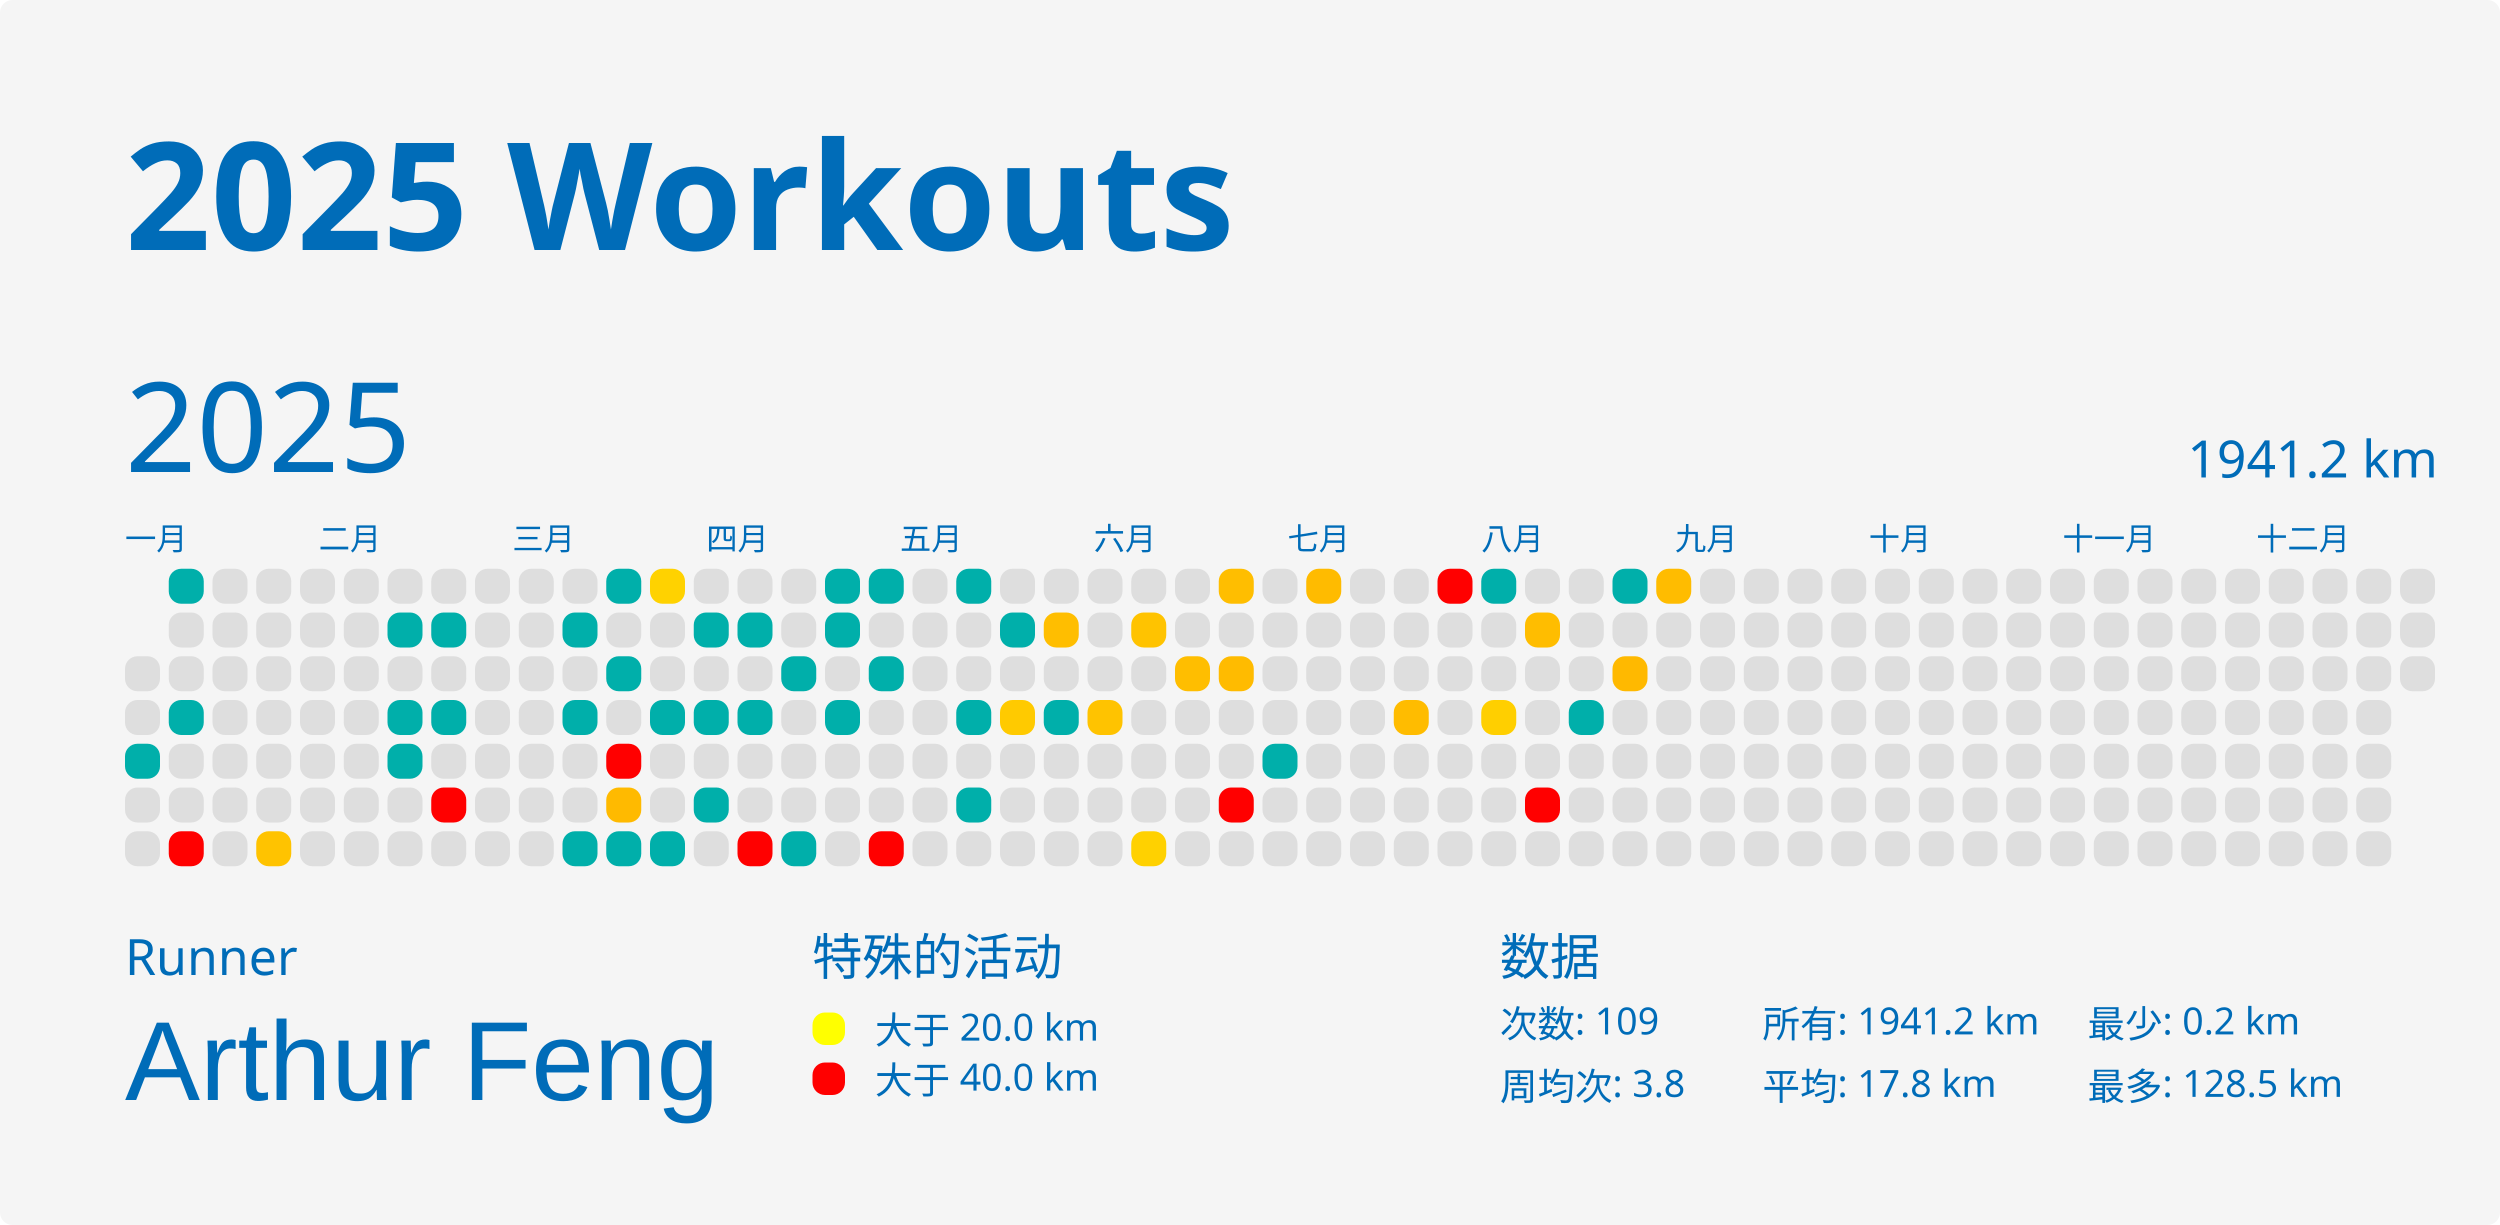
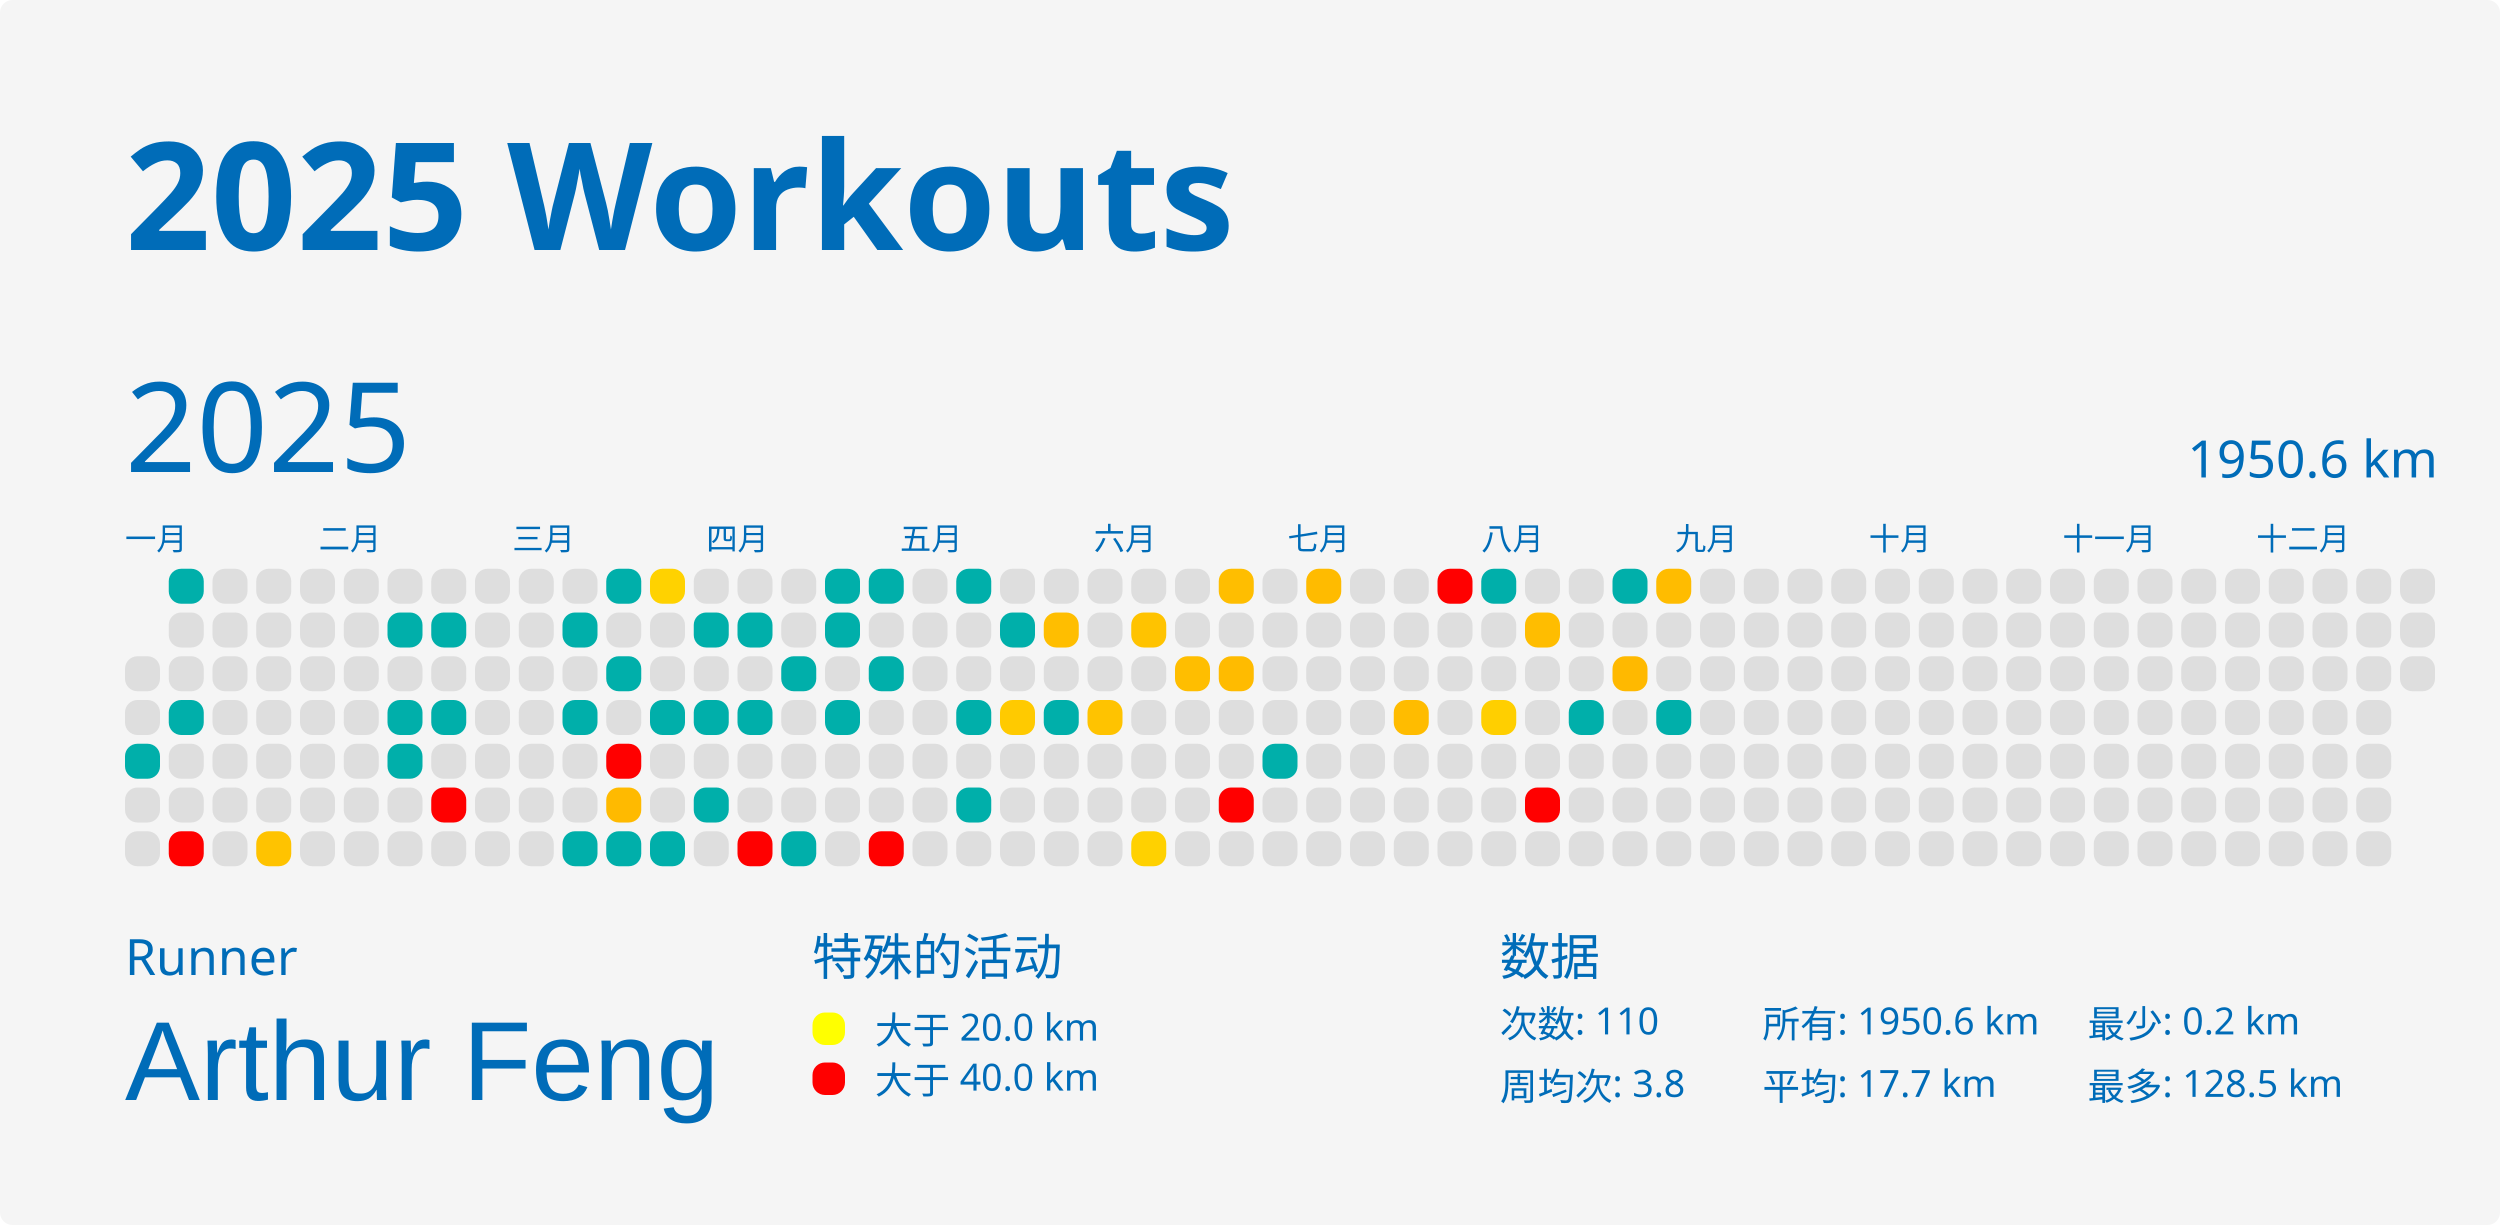
<svg xmlns="http://www.w3.org/2000/svg" baseProfile="full" height="98mm" version="1.1" viewBox="0,0,200,98" width="200mm">
  <defs />
  <rect fill="#f5f5f5" height="98" rx="1" ry="1" width="200" x="0" y="0" />
  <text fill="#006cb8" style="font-size:12px; font-family:MGI-Regular; font-weight:bold;" x="10" y="20">2025 Workouts</text>
  <text fill="#006cb8" style="font-size:4px; font-family:MGI-Regular" x="10" y="78">Runner</text>
  <text fill="#006cb8" style="font-size:9px; font-family:Arial" x="10" y="88">Arthur Feng</text>
  <text fill="#006cb8" style="font-size:4px; font-family:MGI-Regular" x="65" y="78">特殊的活动</text>
  <rect fill="yellow" height="2.6" rx="1" ry="1" width="2.6" x="65" y="81" />
  <text fill="#006cb8" style="font-size:3px; font-family:MGI-Regular" x="70" y="83.5">大于 20.0 km</text>
  <rect fill="red" height="2.6" rx="1" ry="1" width="2.6" x="65" y="85" />
  <text fill="#006cb8" style="font-size:3px; font-family:MGI-Regular" x="70" y="87.5">大于 40.0 km</text>
  <text fill="#006cb8" style="font-size:4px; font-family:MGI-Regular" x="120" y="78">数据</text>
-   <text fill="#006cb8" style="font-size:3px; font-family:MGI-Regular" x="120" y="83">次数: 109</text>
+   <text fill="#006cb8" style="font-size:3px; font-family:MGI-Regular" x="120" y="83">次数: 110</text>
  <text fill="#006cb8" style="font-size:3px; font-family:MGI-Regular" x="120" y="88">周均次: 3.8</text>
-   <text fill="#006cb8" style="font-size:3px; font-family:MGI-Regular" x="141" y="83">所有: 1941.2 km</text>
-   <text fill="#006cb8" style="font-size:3px; font-family:MGI-Regular" x="141" y="88">平均: 17.8 km</text>
+   <text fill="#006cb8" style="font-size:3px; font-family:MGI-Regular" x="141" y="83">所有: 1950.6 km</text>
+   <text fill="#006cb8" style="font-size:3px; font-family:MGI-Regular" x="141" y="88">平均: 17.7 km</text>
  <text fill="#006cb8" style="font-size:3px; font-family:MGI-Regular" x="167" y="83">最少: 0.2 km</text>
  <text fill="#006cb8" style="font-size:3px; font-family:MGI-Regular" x="167" y="88">最多: 128.5 km</text>
  <text dominant-baseline="hanging" fill="#006cb8" style="font-size:10.0px; font-family:MGI-Regular;" x="10" y="30">2025</text>
-   <text dominant-baseline="hanging" fill="#006cb8" style="font-size:4.125px; font-family:MGI-Regular;" x="175" y="35">1941.2 km</text>
+   <text dominant-baseline="hanging" fill="#006cb8" style="font-size:4.125px; font-family:MGI-Regular;" x="175" y="35">1950.6 km</text>
  <text fill="#006cb8" style="font-size:2.5px; font-family:MGI-Regular" x="10.0" y="44">一月</text>
  <text fill="#006cb8" style="font-size:2.5px; font-family:MGI-Regular" x="25.5" y="44">二月</text>
  <text fill="#006cb8" style="font-size:2.5px; font-family:MGI-Regular" x="41.0" y="44">三月</text>
  <text fill="#006cb8" style="font-size:2.5px; font-family:MGI-Regular" x="56.5" y="44">四月</text>
  <text fill="#006cb8" style="font-size:2.5px; font-family:MGI-Regular" x="72.0" y="44">五月</text>
  <text fill="#006cb8" style="font-size:2.5px; font-family:MGI-Regular" x="87.5" y="44">六月</text>
  <text fill="#006cb8" style="font-size:2.5px; font-family:MGI-Regular" x="103.0" y="44">七月</text>
  <text fill="#006cb8" style="font-size:2.5px; font-family:MGI-Regular" x="118.5" y="44">八月</text>
  <text fill="#006cb8" style="font-size:2.5px; font-family:MGI-Regular" x="134.0" y="44">九月</text>
  <text fill="#006cb8" style="font-size:2.5px; font-family:MGI-Regular" x="149.5" y="44">十月</text>
  <text fill="#006cb8" style="font-size:2.5px; font-family:MGI-Regular" x="165.0" y="44">十一月</text>
  <text fill="#006cb8" style="font-size:2.5px; font-family:MGI-Regular" x="180.5" y="44">十二月</text>
  <rect fill="#dedede" height="2.8" rx="1" ry="1" width="2.8" x="10.0" y="52.5" />
  <rect fill="#dedede" height="2.8" rx="1" ry="1" width="2.8" x="10.0" y="56.0" />
  <rect fill="#00afaa" height="2.8" rx="1" ry="1" width="2.8" x="10.0" y="59.5" />
  <rect fill="#dedede" height="2.8" rx="1" ry="1" width="2.8" x="10.0" y="63.0" />
  <rect fill="#dedede" height="2.8" rx="1" ry="1" width="2.8" x="10.0" y="66.5" />
  <rect fill="#00afaa" height="2.8" rx="1" ry="1" width="2.8" x="13.5" y="45.5" />
  <rect fill="#dedede" height="2.8" rx="1" ry="1" width="2.8" x="13.5" y="49.0" />
  <rect fill="#dedede" height="2.8" rx="1" ry="1" width="2.8" x="13.5" y="52.5" />
  <rect fill="#00afaa" height="2.8" rx="1" ry="1" width="2.8" x="13.5" y="56.0" />
  <rect fill="#dedede" height="2.8" rx="1" ry="1" width="2.8" x="13.5" y="59.5" />
  <rect fill="#dedede" height="2.8" rx="1" ry="1" width="2.8" x="13.5" y="63.0" />
  <rect fill="red" height="2.8" rx="1" ry="1" width="2.8" x="13.5" y="66.5" />
  <rect fill="#dedede" height="2.8" rx="1" ry="1" width="2.8" x="17.0" y="45.5" />
  <rect fill="#dedede" height="2.8" rx="1" ry="1" width="2.8" x="17.0" y="49.0" />
  <rect fill="#dedede" height="2.8" rx="1" ry="1" width="2.8" x="17.0" y="52.5" />
  <rect fill="#dedede" height="2.8" rx="1" ry="1" width="2.8" x="17.0" y="56.0" />
  <rect fill="#dedede" height="2.8" rx="1" ry="1" width="2.8" x="17.0" y="59.5" />
  <rect fill="#dedede" height="2.8" rx="1" ry="1" width="2.8" x="17.0" y="63.0" />
  <rect fill="#dedede" height="2.8" rx="1" ry="1" width="2.8" x="17.0" y="66.5" />
  <rect fill="#dedede" height="2.8" rx="1" ry="1" width="2.8" x="20.5" y="45.5" />
  <rect fill="#dedede" height="2.8" rx="1" ry="1" width="2.8" x="20.5" y="49.0" />
  <rect fill="#dedede" height="2.8" rx="1" ry="1" width="2.8" x="20.5" y="52.5" />
  <rect fill="#dedede" height="2.8" rx="1" ry="1" width="2.8" x="20.5" y="56.0" />
  <rect fill="#dedede" height="2.8" rx="1" ry="1" width="2.8" x="20.5" y="59.5" />
  <rect fill="#dedede" height="2.8" rx="1" ry="1" width="2.8" x="20.5" y="63.0" />
  <rect fill="#ffc300" height="2.8" rx="1" ry="1" width="2.8" x="20.5" y="66.5" />
  <rect fill="#dedede" height="2.8" rx="1" ry="1" width="2.8" x="24.0" y="45.5" />
  <rect fill="#dedede" height="2.8" rx="1" ry="1" width="2.8" x="24.0" y="49.0" />
  <rect fill="#dedede" height="2.8" rx="1" ry="1" width="2.8" x="24.0" y="52.5" />
  <rect fill="#dedede" height="2.8" rx="1" ry="1" width="2.8" x="24.0" y="56.0" />
  <rect fill="#dedede" height="2.8" rx="1" ry="1" width="2.8" x="24.0" y="59.5" />
  <rect fill="#dedede" height="2.8" rx="1" ry="1" width="2.8" x="24.0" y="63.0" />
  <rect fill="#dedede" height="2.8" rx="1" ry="1" width="2.8" x="24.0" y="66.5" />
  <rect fill="#dedede" height="2.8" rx="1" ry="1" width="2.8" x="27.5" y="45.5" />
  <rect fill="#dedede" height="2.8" rx="1" ry="1" width="2.8" x="27.5" y="49.0" />
  <rect fill="#dedede" height="2.8" rx="1" ry="1" width="2.8" x="27.5" y="52.5" />
  <rect fill="#dedede" height="2.8" rx="1" ry="1" width="2.8" x="27.5" y="56.0" />
  <rect fill="#dedede" height="2.8" rx="1" ry="1" width="2.8" x="27.5" y="59.5" />
  <rect fill="#dedede" height="2.8" rx="1" ry="1" width="2.8" x="27.5" y="63.0" />
  <rect fill="#dedede" height="2.8" rx="1" ry="1" width="2.8" x="27.5" y="66.5" />
  <rect fill="#dedede" height="2.8" rx="1" ry="1" width="2.8" x="31.0" y="45.5" />
  <rect fill="#00afaa" height="2.8" rx="1" ry="1" width="2.8" x="31.0" y="49.0" />
  <rect fill="#dedede" height="2.8" rx="1" ry="1" width="2.8" x="31.0" y="52.5" />
  <rect fill="#00afaa" height="2.8" rx="1" ry="1" width="2.8" x="31.0" y="56.0" />
  <rect fill="#00afaa" height="2.8" rx="1" ry="1" width="2.8" x="31.0" y="59.5" />
  <rect fill="#dedede" height="2.8" rx="1" ry="1" width="2.8" x="31.0" y="63.0" />
  <rect fill="#dedede" height="2.8" rx="1" ry="1" width="2.8" x="31.0" y="66.5" />
  <rect fill="#dedede" height="2.8" rx="1" ry="1" width="2.8" x="34.5" y="45.5" />
  <rect fill="#00afaa" height="2.8" rx="1" ry="1" width="2.8" x="34.5" y="49.0" />
  <rect fill="#dedede" height="2.8" rx="1" ry="1" width="2.8" x="34.5" y="52.5" />
  <rect fill="#00afaa" height="2.8" rx="1" ry="1" width="2.8" x="34.5" y="56.0" />
  <rect fill="#dedede" height="2.8" rx="1" ry="1" width="2.8" x="34.5" y="59.5" />
  <rect fill="red" height="2.8" rx="1" ry="1" width="2.8" x="34.5" y="63.0" />
  <rect fill="#dedede" height="2.8" rx="1" ry="1" width="2.8" x="34.5" y="66.5" />
  <rect fill="#dedede" height="2.8" rx="1" ry="1" width="2.8" x="38.0" y="45.5" />
  <rect fill="#dedede" height="2.8" rx="1" ry="1" width="2.8" x="38.0" y="49.0" />
  <rect fill="#dedede" height="2.8" rx="1" ry="1" width="2.8" x="38.0" y="52.5" />
  <rect fill="#dedede" height="2.8" rx="1" ry="1" width="2.8" x="38.0" y="56.0" />
  <rect fill="#dedede" height="2.8" rx="1" ry="1" width="2.8" x="38.0" y="59.5" />
  <rect fill="#dedede" height="2.8" rx="1" ry="1" width="2.8" x="38.0" y="63.0" />
  <rect fill="#dedede" height="2.8" rx="1" ry="1" width="2.8" x="38.0" y="66.5" />
  <rect fill="#dedede" height="2.8" rx="1" ry="1" width="2.8" x="41.5" y="45.5" />
  <rect fill="#dedede" height="2.8" rx="1" ry="1" width="2.8" x="41.5" y="49.0" />
  <rect fill="#dedede" height="2.8" rx="1" ry="1" width="2.8" x="41.5" y="52.5" />
  <rect fill="#dedede" height="2.8" rx="1" ry="1" width="2.8" x="41.5" y="56.0" />
  <rect fill="#dedede" height="2.8" rx="1" ry="1" width="2.8" x="41.5" y="59.5" />
  <rect fill="#dedede" height="2.8" rx="1" ry="1" width="2.8" x="41.5" y="63.0" />
  <rect fill="#dedede" height="2.8" rx="1" ry="1" width="2.8" x="41.5" y="66.5" />
  <rect fill="#dedede" height="2.8" rx="1" ry="1" width="2.8" x="45.0" y="45.5" />
  <rect fill="#00afaa" height="2.8" rx="1" ry="1" width="2.8" x="45.0" y="49.0" />
  <rect fill="#dedede" height="2.8" rx="1" ry="1" width="2.8" x="45.0" y="52.5" />
  <rect fill="#00afaa" height="2.8" rx="1" ry="1" width="2.8" x="45.0" y="56.0" />
  <rect fill="#dedede" height="2.8" rx="1" ry="1" width="2.8" x="45.0" y="59.5" />
  <rect fill="#dedede" height="2.8" rx="1" ry="1" width="2.8" x="45.0" y="63.0" />
  <rect fill="#00afaa" height="2.8" rx="1" ry="1" width="2.8" x="45.0" y="66.5" />
  <rect fill="#00afaa" height="2.8" rx="1" ry="1" width="2.8" x="48.5" y="45.5" />
  <rect fill="#dedede" height="2.8" rx="1" ry="1" width="2.8" x="48.5" y="49.0" />
  <rect fill="#00afaa" height="2.8" rx="1" ry="1" width="2.8" x="48.5" y="52.5" />
  <rect fill="#dedede" height="2.8" rx="1" ry="1" width="2.8" x="48.5" y="56.0" />
  <rect fill="red" height="2.8" rx="1" ry="1" width="2.8" x="48.5" y="59.5" />
  <rect fill="#ffba00" height="2.8" rx="1" ry="1" width="2.8" x="48.5" y="63.0" />
  <rect fill="#00afaa" height="2.8" rx="1" ry="1" width="2.8" x="48.5" y="66.5" />
  <rect fill="#ffd200" height="2.8" rx="1" ry="1" width="2.8" x="52.0" y="45.5" />
  <rect fill="#dedede" height="2.8" rx="1" ry="1" width="2.8" x="52.0" y="49.0" />
  <rect fill="#dedede" height="2.8" rx="1" ry="1" width="2.8" x="52.0" y="52.5" />
  <rect fill="#00afaa" height="2.8" rx="1" ry="1" width="2.8" x="52.0" y="56.0" />
  <rect fill="#dedede" height="2.8" rx="1" ry="1" width="2.8" x="52.0" y="59.5" />
  <rect fill="#dedede" height="2.8" rx="1" ry="1" width="2.8" x="52.0" y="63.0" />
  <rect fill="#00afaa" height="2.8" rx="1" ry="1" width="2.8" x="52.0" y="66.5" />
  <rect fill="#dedede" height="2.8" rx="1" ry="1" width="2.8" x="55.5" y="45.5" />
  <rect fill="#00afaa" height="2.8" rx="1" ry="1" width="2.8" x="55.5" y="49.0" />
  <rect fill="#dedede" height="2.8" rx="1" ry="1" width="2.8" x="55.5" y="52.5" />
  <rect fill="#00afaa" height="2.8" rx="1" ry="1" width="2.8" x="55.5" y="56.0" />
  <rect fill="#dedede" height="2.8" rx="1" ry="1" width="2.8" x="55.5" y="59.5" />
  <rect fill="#00afaa" height="2.8" rx="1" ry="1" width="2.8" x="55.5" y="63.0" />
  <rect fill="#dedede" height="2.8" rx="1" ry="1" width="2.8" x="55.5" y="66.5" />
  <rect fill="#dedede" height="2.8" rx="1" ry="1" width="2.8" x="59.0" y="45.5" />
  <rect fill="#00afaa" height="2.8" rx="1" ry="1" width="2.8" x="59.0" y="49.0" />
  <rect fill="#dedede" height="2.8" rx="1" ry="1" width="2.8" x="59.0" y="52.5" />
  <rect fill="#00afaa" height="2.8" rx="1" ry="1" width="2.8" x="59.0" y="56.0" />
  <rect fill="#dedede" height="2.8" rx="1" ry="1" width="2.8" x="59.0" y="59.5" />
  <rect fill="#dedede" height="2.8" rx="1" ry="1" width="2.8" x="59.0" y="63.0" />
  <rect fill="red" height="2.8" rx="1" ry="1" width="2.8" x="59.0" y="66.5" />
  <rect fill="#dedede" height="2.8" rx="1" ry="1" width="2.8" x="62.5" y="45.5" />
  <rect fill="#dedede" height="2.8" rx="1" ry="1" width="2.8" x="62.5" y="49.0" />
  <rect fill="#00afaa" height="2.8" rx="1" ry="1" width="2.8" x="62.5" y="52.5" />
  <rect fill="#dedede" height="2.8" rx="1" ry="1" width="2.8" x="62.5" y="56.0" />
  <rect fill="#dedede" height="2.8" rx="1" ry="1" width="2.8" x="62.5" y="59.5" />
  <rect fill="#dedede" height="2.8" rx="1" ry="1" width="2.8" x="62.5" y="63.0" />
  <rect fill="#00afaa" height="2.8" rx="1" ry="1" width="2.8" x="62.5" y="66.5" />
  <rect fill="#00afaa" height="2.8" rx="1" ry="1" width="2.8" x="66.0" y="45.5" />
  <rect fill="#00afaa" height="2.8" rx="1" ry="1" width="2.8" x="66.0" y="49.0" />
  <rect fill="#dedede" height="2.8" rx="1" ry="1" width="2.8" x="66.0" y="52.5" />
  <rect fill="#00afaa" height="2.8" rx="1" ry="1" width="2.8" x="66.0" y="56.0" />
  <rect fill="#dedede" height="2.8" rx="1" ry="1" width="2.8" x="66.0" y="59.5" />
  <rect fill="#dedede" height="2.8" rx="1" ry="1" width="2.8" x="66.0" y="63.0" />
  <rect fill="#dedede" height="2.8" rx="1" ry="1" width="2.8" x="66.0" y="66.5" />
  <rect fill="#00afaa" height="2.8" rx="1" ry="1" width="2.8" x="69.5" y="45.5" />
  <rect fill="#dedede" height="2.8" rx="1" ry="1" width="2.8" x="69.5" y="49.0" />
  <rect fill="#00afaa" height="2.8" rx="1" ry="1" width="2.8" x="69.5" y="52.5" />
  <rect fill="#dedede" height="2.8" rx="1" ry="1" width="2.8" x="69.5" y="56.0" />
  <rect fill="#dedede" height="2.8" rx="1" ry="1" width="2.8" x="69.5" y="59.5" />
  <rect fill="#dedede" height="2.8" rx="1" ry="1" width="2.8" x="69.5" y="63.0" />
  <rect fill="red" height="2.8" rx="1" ry="1" width="2.8" x="69.5" y="66.5" />
  <rect fill="#dedede" height="2.8" rx="1" ry="1" width="2.8" x="73.0" y="45.5" />
  <rect fill="#dedede" height="2.8" rx="1" ry="1" width="2.8" x="73.0" y="49.0" />
  <rect fill="#dedede" height="2.8" rx="1" ry="1" width="2.8" x="73.0" y="52.5" />
  <rect fill="#dedede" height="2.8" rx="1" ry="1" width="2.8" x="73.0" y="56.0" />
  <rect fill="#dedede" height="2.8" rx="1" ry="1" width="2.8" x="73.0" y="59.5" />
  <rect fill="#dedede" height="2.8" rx="1" ry="1" width="2.8" x="73.0" y="63.0" />
  <rect fill="#dedede" height="2.8" rx="1" ry="1" width="2.8" x="73.0" y="66.5" />
  <rect fill="#00afaa" height="2.8" rx="1" ry="1" width="2.8" x="76.5" y="45.5" />
  <rect fill="#dedede" height="2.8" rx="1" ry="1" width="2.8" x="76.5" y="49.0" />
  <rect fill="#dedede" height="2.8" rx="1" ry="1" width="2.8" x="76.5" y="52.5" />
  <rect fill="#00afaa" height="2.8" rx="1" ry="1" width="2.8" x="76.5" y="56.0" />
  <rect fill="#dedede" height="2.8" rx="1" ry="1" width="2.8" x="76.5" y="59.5" />
  <rect fill="#00afaa" height="2.8" rx="1" ry="1" width="2.8" x="76.5" y="63.0" />
  <rect fill="#dedede" height="2.8" rx="1" ry="1" width="2.8" x="76.5" y="66.5" />
  <rect fill="#dedede" height="2.8" rx="1" ry="1" width="2.8" x="80.0" y="45.5" />
  <rect fill="#00afaa" height="2.8" rx="1" ry="1" width="2.8" x="80.0" y="49.0" />
  <rect fill="#dedede" height="2.8" rx="1" ry="1" width="2.8" x="80.0" y="52.5" />
  <rect fill="#ffca00" height="2.8" rx="1" ry="1" width="2.8" x="80.0" y="56.0" />
  <rect fill="#dedede" height="2.8" rx="1" ry="1" width="2.8" x="80.0" y="59.5" />
  <rect fill="#dedede" height="2.8" rx="1" ry="1" width="2.8" x="80.0" y="63.0" />
  <rect fill="#dedede" height="2.8" rx="1" ry="1" width="2.8" x="80.0" y="66.5" />
  <rect fill="#dedede" height="2.8" rx="1" ry="1" width="2.8" x="83.5" y="45.5" />
  <rect fill="#ffbe00" height="2.8" rx="1" ry="1" width="2.8" x="83.5" y="49.0" />
  <rect fill="#dedede" height="2.8" rx="1" ry="1" width="2.8" x="83.5" y="52.5" />
  <rect fill="#00afaa" height="2.8" rx="1" ry="1" width="2.8" x="83.5" y="56.0" />
  <rect fill="#dedede" height="2.8" rx="1" ry="1" width="2.8" x="83.5" y="59.5" />
  <rect fill="#dedede" height="2.8" rx="1" ry="1" width="2.8" x="83.5" y="63.0" />
  <rect fill="#dedede" height="2.8" rx="1" ry="1" width="2.8" x="83.5" y="66.5" />
  <rect fill="#dedede" height="2.8" rx="1" ry="1" width="2.8" x="87.0" y="45.5" />
  <rect fill="#dedede" height="2.8" rx="1" ry="1" width="2.8" x="87.0" y="49.0" />
  <rect fill="#dedede" height="2.8" rx="1" ry="1" width="2.8" x="87.0" y="52.5" />
  <rect fill="#ffc300" height="2.8" rx="1" ry="1" width="2.8" x="87.0" y="56.0" />
  <rect fill="#dedede" height="2.8" rx="1" ry="1" width="2.8" x="87.0" y="59.5" />
  <rect fill="#dedede" height="2.8" rx="1" ry="1" width="2.8" x="87.0" y="63.0" />
  <rect fill="#dedede" height="2.8" rx="1" ry="1" width="2.8" x="87.0" y="66.5" />
  <rect fill="#dedede" height="2.8" rx="1" ry="1" width="2.8" x="90.5" y="45.5" />
  <rect fill="#ffc300" height="2.8" rx="1" ry="1" width="2.8" x="90.5" y="49.0" />
  <rect fill="#dedede" height="2.8" rx="1" ry="1" width="2.8" x="90.5" y="52.5" />
  <rect fill="#dedede" height="2.8" rx="1" ry="1" width="2.8" x="90.5" y="56.0" />
  <rect fill="#dedede" height="2.8" rx="1" ry="1" width="2.8" x="90.5" y="59.5" />
  <rect fill="#dedede" height="2.8" rx="1" ry="1" width="2.8" x="90.5" y="63.0" />
  <rect fill="#ffd100" height="2.8" rx="1" ry="1" width="2.8" x="90.5" y="66.5" />
  <rect fill="#dedede" height="2.8" rx="1" ry="1" width="2.8" x="94.0" y="45.5" />
  <rect fill="#dedede" height="2.8" rx="1" ry="1" width="2.8" x="94.0" y="49.0" />
  <rect fill="#ffbe00" height="2.8" rx="1" ry="1" width="2.8" x="94.0" y="52.5" />
  <rect fill="#dedede" height="2.8" rx="1" ry="1" width="2.8" x="94.0" y="56.0" />
  <rect fill="#dedede" height="2.8" rx="1" ry="1" width="2.8" x="94.0" y="59.5" />
  <rect fill="#dedede" height="2.8" rx="1" ry="1" width="2.8" x="94.0" y="63.0" />
  <rect fill="#dedede" height="2.8" rx="1" ry="1" width="2.8" x="94.0" y="66.5" />
  <rect fill="#ffbe00" height="2.8" rx="1" ry="1" width="2.8" x="97.5" y="45.5" />
  <rect fill="#dedede" height="2.8" rx="1" ry="1" width="2.8" x="97.5" y="49.0" />
  <rect fill="#ffbb00" height="2.8" rx="1" ry="1" width="2.8" x="97.5" y="52.5" />
  <rect fill="#dedede" height="2.8" rx="1" ry="1" width="2.8" x="97.5" y="56.0" />
  <rect fill="#dedede" height="2.8" rx="1" ry="1" width="2.8" x="97.5" y="59.5" />
  <rect fill="red" height="2.8" rx="1" ry="1" width="2.8" x="97.5" y="63.0" />
  <rect fill="#dedede" height="2.8" rx="1" ry="1" width="2.8" x="97.5" y="66.5" />
  <rect fill="#dedede" height="2.8" rx="1" ry="1" width="2.8" x="101.0" y="45.5" />
  <rect fill="#dedede" height="2.8" rx="1" ry="1" width="2.8" x="101.0" y="49.0" />
  <rect fill="#dedede" height="2.8" rx="1" ry="1" width="2.8" x="101.0" y="52.5" />
  <rect fill="#dedede" height="2.8" rx="1" ry="1" width="2.8" x="101.0" y="56.0" />
  <rect fill="#00afaa" height="2.8" rx="1" ry="1" width="2.8" x="101.0" y="59.5" />
  <rect fill="#dedede" height="2.8" rx="1" ry="1" width="2.8" x="101.0" y="63.0" />
  <rect fill="#dedede" height="2.8" rx="1" ry="1" width="2.8" x="101.0" y="66.5" />
  <rect fill="#ffbb00" height="2.8" rx="1" ry="1" width="2.8" x="104.5" y="45.5" />
  <rect fill="#dedede" height="2.8" rx="1" ry="1" width="2.8" x="104.5" y="49.0" />
  <rect fill="#dedede" height="2.8" rx="1" ry="1" width="2.8" x="104.5" y="52.5" />
  <rect fill="#dedede" height="2.8" rx="1" ry="1" width="2.8" x="104.5" y="56.0" />
  <rect fill="#dedede" height="2.8" rx="1" ry="1" width="2.8" x="104.5" y="59.5" />
  <rect fill="#dedede" height="2.8" rx="1" ry="1" width="2.8" x="104.5" y="63.0" />
  <rect fill="#dedede" height="2.8" rx="1" ry="1" width="2.8" x="104.5" y="66.5" />
  <rect fill="#dedede" height="2.8" rx="1" ry="1" width="2.8" x="108.0" y="45.5" />
  <rect fill="#dedede" height="2.8" rx="1" ry="1" width="2.8" x="108.0" y="49.0" />
  <rect fill="#dedede" height="2.8" rx="1" ry="1" width="2.8" x="108.0" y="52.5" />
  <rect fill="#dedede" height="2.8" rx="1" ry="1" width="2.8" x="108.0" y="56.0" />
  <rect fill="#dedede" height="2.8" rx="1" ry="1" width="2.8" x="108.0" y="59.5" />
  <rect fill="#dedede" height="2.8" rx="1" ry="1" width="2.8" x="108.0" y="63.0" />
  <rect fill="#dedede" height="2.8" rx="1" ry="1" width="2.8" x="108.0" y="66.5" />
  <rect fill="#dedede" height="2.8" rx="1" ry="1" width="2.8" x="111.5" y="45.5" />
  <rect fill="#dedede" height="2.8" rx="1" ry="1" width="2.8" x="111.5" y="49.0" />
  <rect fill="#dedede" height="2.8" rx="1" ry="1" width="2.8" x="111.5" y="52.5" />
  <rect fill="#ffbc00" height="2.8" rx="1" ry="1" width="2.8" x="111.5" y="56.0" />
  <rect fill="#dedede" height="2.8" rx="1" ry="1" width="2.8" x="111.5" y="59.5" />
  <rect fill="#dedede" height="2.8" rx="1" ry="1" width="2.8" x="111.5" y="63.0" />
  <rect fill="#dedede" height="2.8" rx="1" ry="1" width="2.8" x="111.5" y="66.5" />
  <rect fill="red" height="2.8" rx="1" ry="1" width="2.8" x="115.0" y="45.5" />
  <rect fill="#dedede" height="2.8" rx="1" ry="1" width="2.8" x="115.0" y="49.0" />
  <rect fill="#dedede" height="2.8" rx="1" ry="1" width="2.8" x="115.0" y="52.5" />
  <rect fill="#dedede" height="2.8" rx="1" ry="1" width="2.8" x="115.0" y="56.0" />
  <rect fill="#dedede" height="2.8" rx="1" ry="1" width="2.8" x="115.0" y="59.5" />
  <rect fill="#dedede" height="2.8" rx="1" ry="1" width="2.8" x="115.0" y="63.0" />
  <rect fill="#dedede" height="2.8" rx="1" ry="1" width="2.8" x="115.0" y="66.5" />
  <rect fill="#00afaa" height="2.8" rx="1" ry="1" width="2.8" x="118.5" y="45.5" />
  <rect fill="#dedede" height="2.8" rx="1" ry="1" width="2.8" x="118.5" y="49.0" />
  <rect fill="#dedede" height="2.8" rx="1" ry="1" width="2.8" x="118.5" y="52.5" />
  <rect fill="#ffcf00" height="2.8" rx="1" ry="1" width="2.8" x="118.5" y="56.0" />
  <rect fill="#dedede" height="2.8" rx="1" ry="1" width="2.8" x="118.5" y="59.5" />
  <rect fill="#dedede" height="2.8" rx="1" ry="1" width="2.8" x="118.5" y="63.0" />
  <rect fill="#dedede" height="2.8" rx="1" ry="1" width="2.8" x="118.5" y="66.5" />
  <rect fill="#dedede" height="2.8" rx="1" ry="1" width="2.8" x="122.0" y="45.5" />
  <rect fill="#ffbd00" height="2.8" rx="1" ry="1" width="2.8" x="122.0" y="49.0" />
  <rect fill="#dedede" height="2.8" rx="1" ry="1" width="2.8" x="122.0" y="52.5" />
  <rect fill="#dedede" height="2.8" rx="1" ry="1" width="2.8" x="122.0" y="56.0" />
  <rect fill="#dedede" height="2.8" rx="1" ry="1" width="2.8" x="122.0" y="59.5" />
  <rect fill="red" height="2.8" rx="1" ry="1" width="2.8" x="122.0" y="63.0" />
  <rect fill="#dedede" height="2.8" rx="1" ry="1" width="2.8" x="122.0" y="66.5" />
  <rect fill="#dedede" height="2.8" rx="1" ry="1" width="2.8" x="125.5" y="45.5" />
  <rect fill="#dedede" height="2.8" rx="1" ry="1" width="2.8" x="125.5" y="49.0" />
  <rect fill="#dedede" height="2.8" rx="1" ry="1" width="2.8" x="125.5" y="52.5" />
  <rect fill="#00afaa" height="2.8" rx="1" ry="1" width="2.8" x="125.5" y="56.0" />
  <rect fill="#dedede" height="2.8" rx="1" ry="1" width="2.8" x="125.5" y="59.5" />
  <rect fill="#dedede" height="2.8" rx="1" ry="1" width="2.8" x="125.5" y="63.0" />
  <rect fill="#dedede" height="2.8" rx="1" ry="1" width="2.8" x="125.5" y="66.5" />
  <rect fill="#00afaa" height="2.8" rx="1" ry="1" width="2.8" x="129.0" y="45.5" />
  <rect fill="#dedede" height="2.8" rx="1" ry="1" width="2.8" x="129.0" y="49.0" />
  <rect fill="#ffb900" height="2.8" rx="1" ry="1" width="2.8" x="129.0" y="52.5" />
  <rect fill="#dedede" height="2.8" rx="1" ry="1" width="2.8" x="129.0" y="56.0" />
  <rect fill="#dedede" height="2.8" rx="1" ry="1" width="2.8" x="129.0" y="59.5" />
  <rect fill="#dedede" height="2.8" rx="1" ry="1" width="2.8" x="129.0" y="63.0" />
  <rect fill="#dedede" height="2.8" rx="1" ry="1" width="2.8" x="129.0" y="66.5" />
  <rect fill="#ffbc00" height="2.8" rx="1" ry="1" width="2.8" x="132.5" y="45.5" />
  <rect fill="#dedede" height="2.8" rx="1" ry="1" width="2.8" x="132.5" y="49.0" />
  <rect fill="#dedede" height="2.8" rx="1" ry="1" width="2.8" x="132.5" y="52.5" />
-   <rect fill="#dedede" height="2.8" rx="1" ry="1" width="2.8" x="132.5" y="56.0" />
+   <rect fill="#00afaa" height="2.8" rx="1" ry="1" width="2.8" x="132.5" y="56.0" />
  <rect fill="#dedede" height="2.8" rx="1" ry="1" width="2.8" x="132.5" y="59.5" />
  <rect fill="#dedede" height="2.8" rx="1" ry="1" width="2.8" x="132.5" y="63.0" />
  <rect fill="#dedede" height="2.8" rx="1" ry="1" width="2.8" x="132.5" y="66.5" />
  <rect fill="#dedede" height="2.8" rx="1" ry="1" width="2.8" x="136.0" y="45.5" />
  <rect fill="#dedede" height="2.8" rx="1" ry="1" width="2.8" x="136.0" y="49.0" />
  <rect fill="#dedede" height="2.8" rx="1" ry="1" width="2.8" x="136.0" y="52.5" />
  <rect fill="#dedede" height="2.8" rx="1" ry="1" width="2.8" x="136.0" y="56.0" />
  <rect fill="#dedede" height="2.8" rx="1" ry="1" width="2.8" x="136.0" y="59.5" />
  <rect fill="#dedede" height="2.8" rx="1" ry="1" width="2.8" x="136.0" y="63.0" />
  <rect fill="#dedede" height="2.8" rx="1" ry="1" width="2.8" x="136.0" y="66.5" />
  <rect fill="#dedede" height="2.8" rx="1" ry="1" width="2.8" x="139.5" y="45.5" />
  <rect fill="#dedede" height="2.8" rx="1" ry="1" width="2.8" x="139.5" y="49.0" />
  <rect fill="#dedede" height="2.8" rx="1" ry="1" width="2.8" x="139.5" y="52.5" />
  <rect fill="#dedede" height="2.8" rx="1" ry="1" width="2.8" x="139.5" y="56.0" />
  <rect fill="#dedede" height="2.8" rx="1" ry="1" width="2.8" x="139.5" y="59.5" />
  <rect fill="#dedede" height="2.8" rx="1" ry="1" width="2.8" x="139.5" y="63.0" />
  <rect fill="#dedede" height="2.8" rx="1" ry="1" width="2.8" x="139.5" y="66.5" />
  <rect fill="#dedede" height="2.8" rx="1" ry="1" width="2.8" x="143.0" y="45.5" />
  <rect fill="#dedede" height="2.8" rx="1" ry="1" width="2.8" x="143.0" y="49.0" />
  <rect fill="#dedede" height="2.8" rx="1" ry="1" width="2.8" x="143.0" y="52.5" />
  <rect fill="#dedede" height="2.8" rx="1" ry="1" width="2.8" x="143.0" y="56.0" />
  <rect fill="#dedede" height="2.8" rx="1" ry="1" width="2.8" x="143.0" y="59.5" />
  <rect fill="#dedede" height="2.8" rx="1" ry="1" width="2.8" x="143.0" y="63.0" />
  <rect fill="#dedede" height="2.8" rx="1" ry="1" width="2.8" x="143.0" y="66.5" />
  <rect fill="#dedede" height="2.8" rx="1" ry="1" width="2.8" x="146.5" y="45.5" />
  <rect fill="#dedede" height="2.8" rx="1" ry="1" width="2.8" x="146.5" y="49.0" />
  <rect fill="#dedede" height="2.8" rx="1" ry="1" width="2.8" x="146.5" y="52.5" />
  <rect fill="#dedede" height="2.8" rx="1" ry="1" width="2.8" x="146.5" y="56.0" />
  <rect fill="#dedede" height="2.8" rx="1" ry="1" width="2.8" x="146.5" y="59.5" />
  <rect fill="#dedede" height="2.8" rx="1" ry="1" width="2.8" x="146.5" y="63.0" />
  <rect fill="#dedede" height="2.8" rx="1" ry="1" width="2.8" x="146.5" y="66.5" />
  <rect fill="#dedede" height="2.8" rx="1" ry="1" width="2.8" x="150.0" y="45.5" />
  <rect fill="#dedede" height="2.8" rx="1" ry="1" width="2.8" x="150.0" y="49.0" />
  <rect fill="#dedede" height="2.8" rx="1" ry="1" width="2.8" x="150.0" y="52.5" />
  <rect fill="#dedede" height="2.8" rx="1" ry="1" width="2.8" x="150.0" y="56.0" />
  <rect fill="#dedede" height="2.8" rx="1" ry="1" width="2.8" x="150.0" y="59.5" />
  <rect fill="#dedede" height="2.8" rx="1" ry="1" width="2.8" x="150.0" y="63.0" />
  <rect fill="#dedede" height="2.8" rx="1" ry="1" width="2.8" x="150.0" y="66.5" />
  <rect fill="#dedede" height="2.8" rx="1" ry="1" width="2.8" x="153.5" y="45.5" />
  <rect fill="#dedede" height="2.8" rx="1" ry="1" width="2.8" x="153.5" y="49.0" />
  <rect fill="#dedede" height="2.8" rx="1" ry="1" width="2.8" x="153.5" y="52.5" />
  <rect fill="#dedede" height="2.8" rx="1" ry="1" width="2.8" x="153.5" y="56.0" />
  <rect fill="#dedede" height="2.8" rx="1" ry="1" width="2.8" x="153.5" y="59.5" />
  <rect fill="#dedede" height="2.8" rx="1" ry="1" width="2.8" x="153.5" y="63.0" />
  <rect fill="#dedede" height="2.8" rx="1" ry="1" width="2.8" x="153.5" y="66.5" />
  <rect fill="#dedede" height="2.8" rx="1" ry="1" width="2.8" x="157.0" y="45.5" />
  <rect fill="#dedede" height="2.8" rx="1" ry="1" width="2.8" x="157.0" y="49.0" />
  <rect fill="#dedede" height="2.8" rx="1" ry="1" width="2.8" x="157.0" y="52.5" />
  <rect fill="#dedede" height="2.8" rx="1" ry="1" width="2.8" x="157.0" y="56.0" />
  <rect fill="#dedede" height="2.8" rx="1" ry="1" width="2.8" x="157.0" y="59.5" />
  <rect fill="#dedede" height="2.8" rx="1" ry="1" width="2.8" x="157.0" y="63.0" />
  <rect fill="#dedede" height="2.8" rx="1" ry="1" width="2.8" x="157.0" y="66.5" />
  <rect fill="#dedede" height="2.8" rx="1" ry="1" width="2.8" x="160.5" y="45.5" />
  <rect fill="#dedede" height="2.8" rx="1" ry="1" width="2.8" x="160.5" y="49.0" />
  <rect fill="#dedede" height="2.8" rx="1" ry="1" width="2.8" x="160.5" y="52.5" />
  <rect fill="#dedede" height="2.8" rx="1" ry="1" width="2.8" x="160.5" y="56.0" />
  <rect fill="#dedede" height="2.8" rx="1" ry="1" width="2.8" x="160.5" y="59.5" />
  <rect fill="#dedede" height="2.8" rx="1" ry="1" width="2.8" x="160.5" y="63.0" />
  <rect fill="#dedede" height="2.8" rx="1" ry="1" width="2.8" x="160.5" y="66.5" />
  <rect fill="#dedede" height="2.8" rx="1" ry="1" width="2.8" x="164.0" y="45.5" />
  <rect fill="#dedede" height="2.8" rx="1" ry="1" width="2.8" x="164.0" y="49.0" />
  <rect fill="#dedede" height="2.8" rx="1" ry="1" width="2.8" x="164.0" y="52.5" />
  <rect fill="#dedede" height="2.8" rx="1" ry="1" width="2.8" x="164.0" y="56.0" />
  <rect fill="#dedede" height="2.8" rx="1" ry="1" width="2.8" x="164.0" y="59.5" />
  <rect fill="#dedede" height="2.8" rx="1" ry="1" width="2.8" x="164.0" y="63.0" />
  <rect fill="#dedede" height="2.8" rx="1" ry="1" width="2.8" x="164.0" y="66.5" />
  <rect fill="#dedede" height="2.8" rx="1" ry="1" width="2.8" x="167.5" y="45.5" />
  <rect fill="#dedede" height="2.8" rx="1" ry="1" width="2.8" x="167.5" y="49.0" />
  <rect fill="#dedede" height="2.8" rx="1" ry="1" width="2.8" x="167.5" y="52.5" />
  <rect fill="#dedede" height="2.8" rx="1" ry="1" width="2.8" x="167.5" y="56.0" />
  <rect fill="#dedede" height="2.8" rx="1" ry="1" width="2.8" x="167.5" y="59.5" />
  <rect fill="#dedede" height="2.8" rx="1" ry="1" width="2.8" x="167.5" y="63.0" />
  <rect fill="#dedede" height="2.8" rx="1" ry="1" width="2.8" x="167.5" y="66.5" />
  <rect fill="#dedede" height="2.8" rx="1" ry="1" width="2.8" x="171.0" y="45.5" />
  <rect fill="#dedede" height="2.8" rx="1" ry="1" width="2.8" x="171.0" y="49.0" />
  <rect fill="#dedede" height="2.8" rx="1" ry="1" width="2.8" x="171.0" y="52.5" />
  <rect fill="#dedede" height="2.8" rx="1" ry="1" width="2.8" x="171.0" y="56.0" />
  <rect fill="#dedede" height="2.8" rx="1" ry="1" width="2.8" x="171.0" y="59.5" />
  <rect fill="#dedede" height="2.8" rx="1" ry="1" width="2.8" x="171.0" y="63.0" />
  <rect fill="#dedede" height="2.8" rx="1" ry="1" width="2.8" x="171.0" y="66.5" />
  <rect fill="#dedede" height="2.8" rx="1" ry="1" width="2.8" x="174.5" y="45.5" />
  <rect fill="#dedede" height="2.8" rx="1" ry="1" width="2.8" x="174.5" y="49.0" />
  <rect fill="#dedede" height="2.8" rx="1" ry="1" width="2.8" x="174.5" y="52.5" />
  <rect fill="#dedede" height="2.8" rx="1" ry="1" width="2.8" x="174.5" y="56.0" />
  <rect fill="#dedede" height="2.8" rx="1" ry="1" width="2.8" x="174.5" y="59.5" />
  <rect fill="#dedede" height="2.8" rx="1" ry="1" width="2.8" x="174.5" y="63.0" />
  <rect fill="#dedede" height="2.8" rx="1" ry="1" width="2.8" x="174.5" y="66.5" />
  <rect fill="#dedede" height="2.8" rx="1" ry="1" width="2.8" x="178.0" y="45.5" />
  <rect fill="#dedede" height="2.8" rx="1" ry="1" width="2.8" x="178.0" y="49.0" />
  <rect fill="#dedede" height="2.8" rx="1" ry="1" width="2.8" x="178.0" y="52.5" />
  <rect fill="#dedede" height="2.8" rx="1" ry="1" width="2.8" x="178.0" y="56.0" />
  <rect fill="#dedede" height="2.8" rx="1" ry="1" width="2.8" x="178.0" y="59.5" />
  <rect fill="#dedede" height="2.8" rx="1" ry="1" width="2.8" x="178.0" y="63.0" />
  <rect fill="#dedede" height="2.8" rx="1" ry="1" width="2.8" x="178.0" y="66.5" />
  <rect fill="#dedede" height="2.8" rx="1" ry="1" width="2.8" x="181.5" y="45.5" />
  <rect fill="#dedede" height="2.8" rx="1" ry="1" width="2.8" x="181.5" y="49.0" />
  <rect fill="#dedede" height="2.8" rx="1" ry="1" width="2.8" x="181.5" y="52.5" />
  <rect fill="#dedede" height="2.8" rx="1" ry="1" width="2.8" x="181.5" y="56.0" />
  <rect fill="#dedede" height="2.8" rx="1" ry="1" width="2.8" x="181.5" y="59.5" />
  <rect fill="#dedede" height="2.8" rx="1" ry="1" width="2.8" x="181.5" y="63.0" />
  <rect fill="#dedede" height="2.8" rx="1" ry="1" width="2.8" x="181.5" y="66.5" />
  <rect fill="#dedede" height="2.8" rx="1" ry="1" width="2.8" x="185.0" y="45.5" />
  <rect fill="#dedede" height="2.8" rx="1" ry="1" width="2.8" x="185.0" y="49.0" />
  <rect fill="#dedede" height="2.8" rx="1" ry="1" width="2.8" x="185.0" y="52.5" />
  <rect fill="#dedede" height="2.8" rx="1" ry="1" width="2.8" x="185.0" y="56.0" />
  <rect fill="#dedede" height="2.8" rx="1" ry="1" width="2.8" x="185.0" y="59.5" />
  <rect fill="#dedede" height="2.8" rx="1" ry="1" width="2.8" x="185.0" y="63.0" />
  <rect fill="#dedede" height="2.8" rx="1" ry="1" width="2.8" x="185.0" y="66.5" />
  <rect fill="#dedede" height="2.8" rx="1" ry="1" width="2.8" x="188.5" y="45.5" />
  <rect fill="#dedede" height="2.8" rx="1" ry="1" width="2.8" x="188.5" y="49.0" />
  <rect fill="#dedede" height="2.8" rx="1" ry="1" width="2.8" x="188.5" y="52.5" />
  <rect fill="#dedede" height="2.8" rx="1" ry="1" width="2.8" x="188.5" y="56.0" />
  <rect fill="#dedede" height="2.8" rx="1" ry="1" width="2.8" x="188.5" y="59.5" />
  <rect fill="#dedede" height="2.8" rx="1" ry="1" width="2.8" x="188.5" y="63.0" />
  <rect fill="#dedede" height="2.8" rx="1" ry="1" width="2.8" x="188.5" y="66.5" />
  <rect fill="#dedede" height="2.8" rx="1" ry="1" width="2.8" x="192.0" y="45.5" />
  <rect fill="#dedede" height="2.8" rx="1" ry="1" width="2.8" x="192.0" y="49.0" />
  <rect fill="#dedede" height="2.8" rx="1" ry="1" width="2.8" x="192.0" y="52.5" />
</svg>
